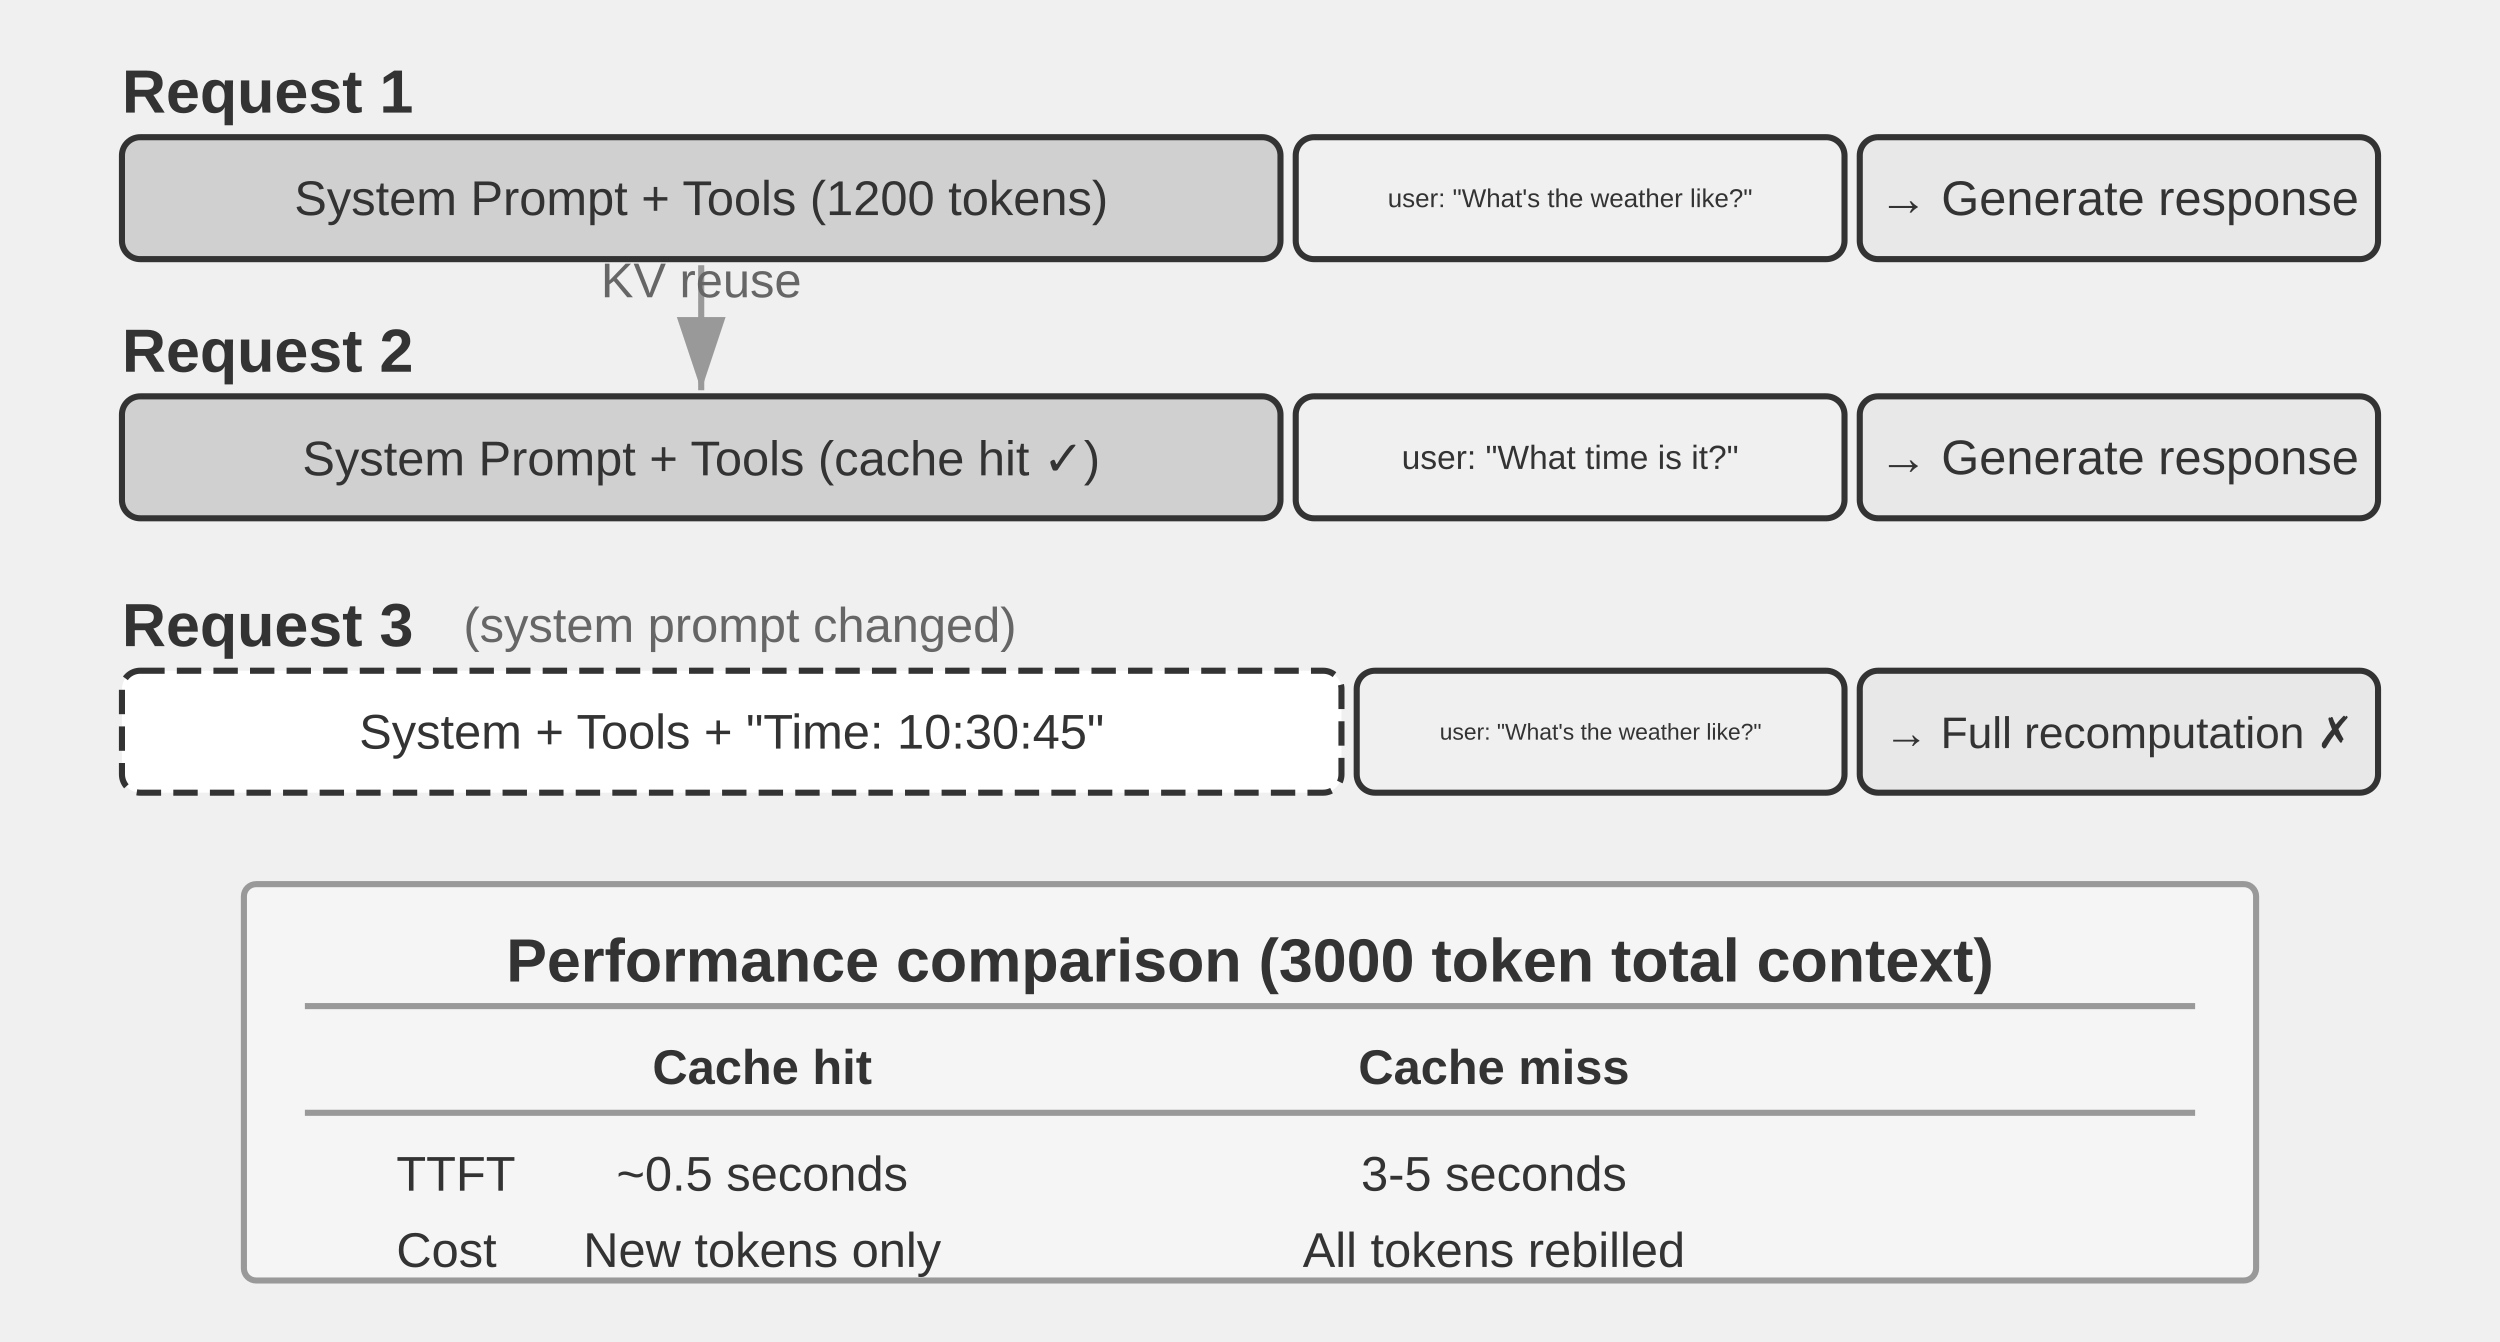
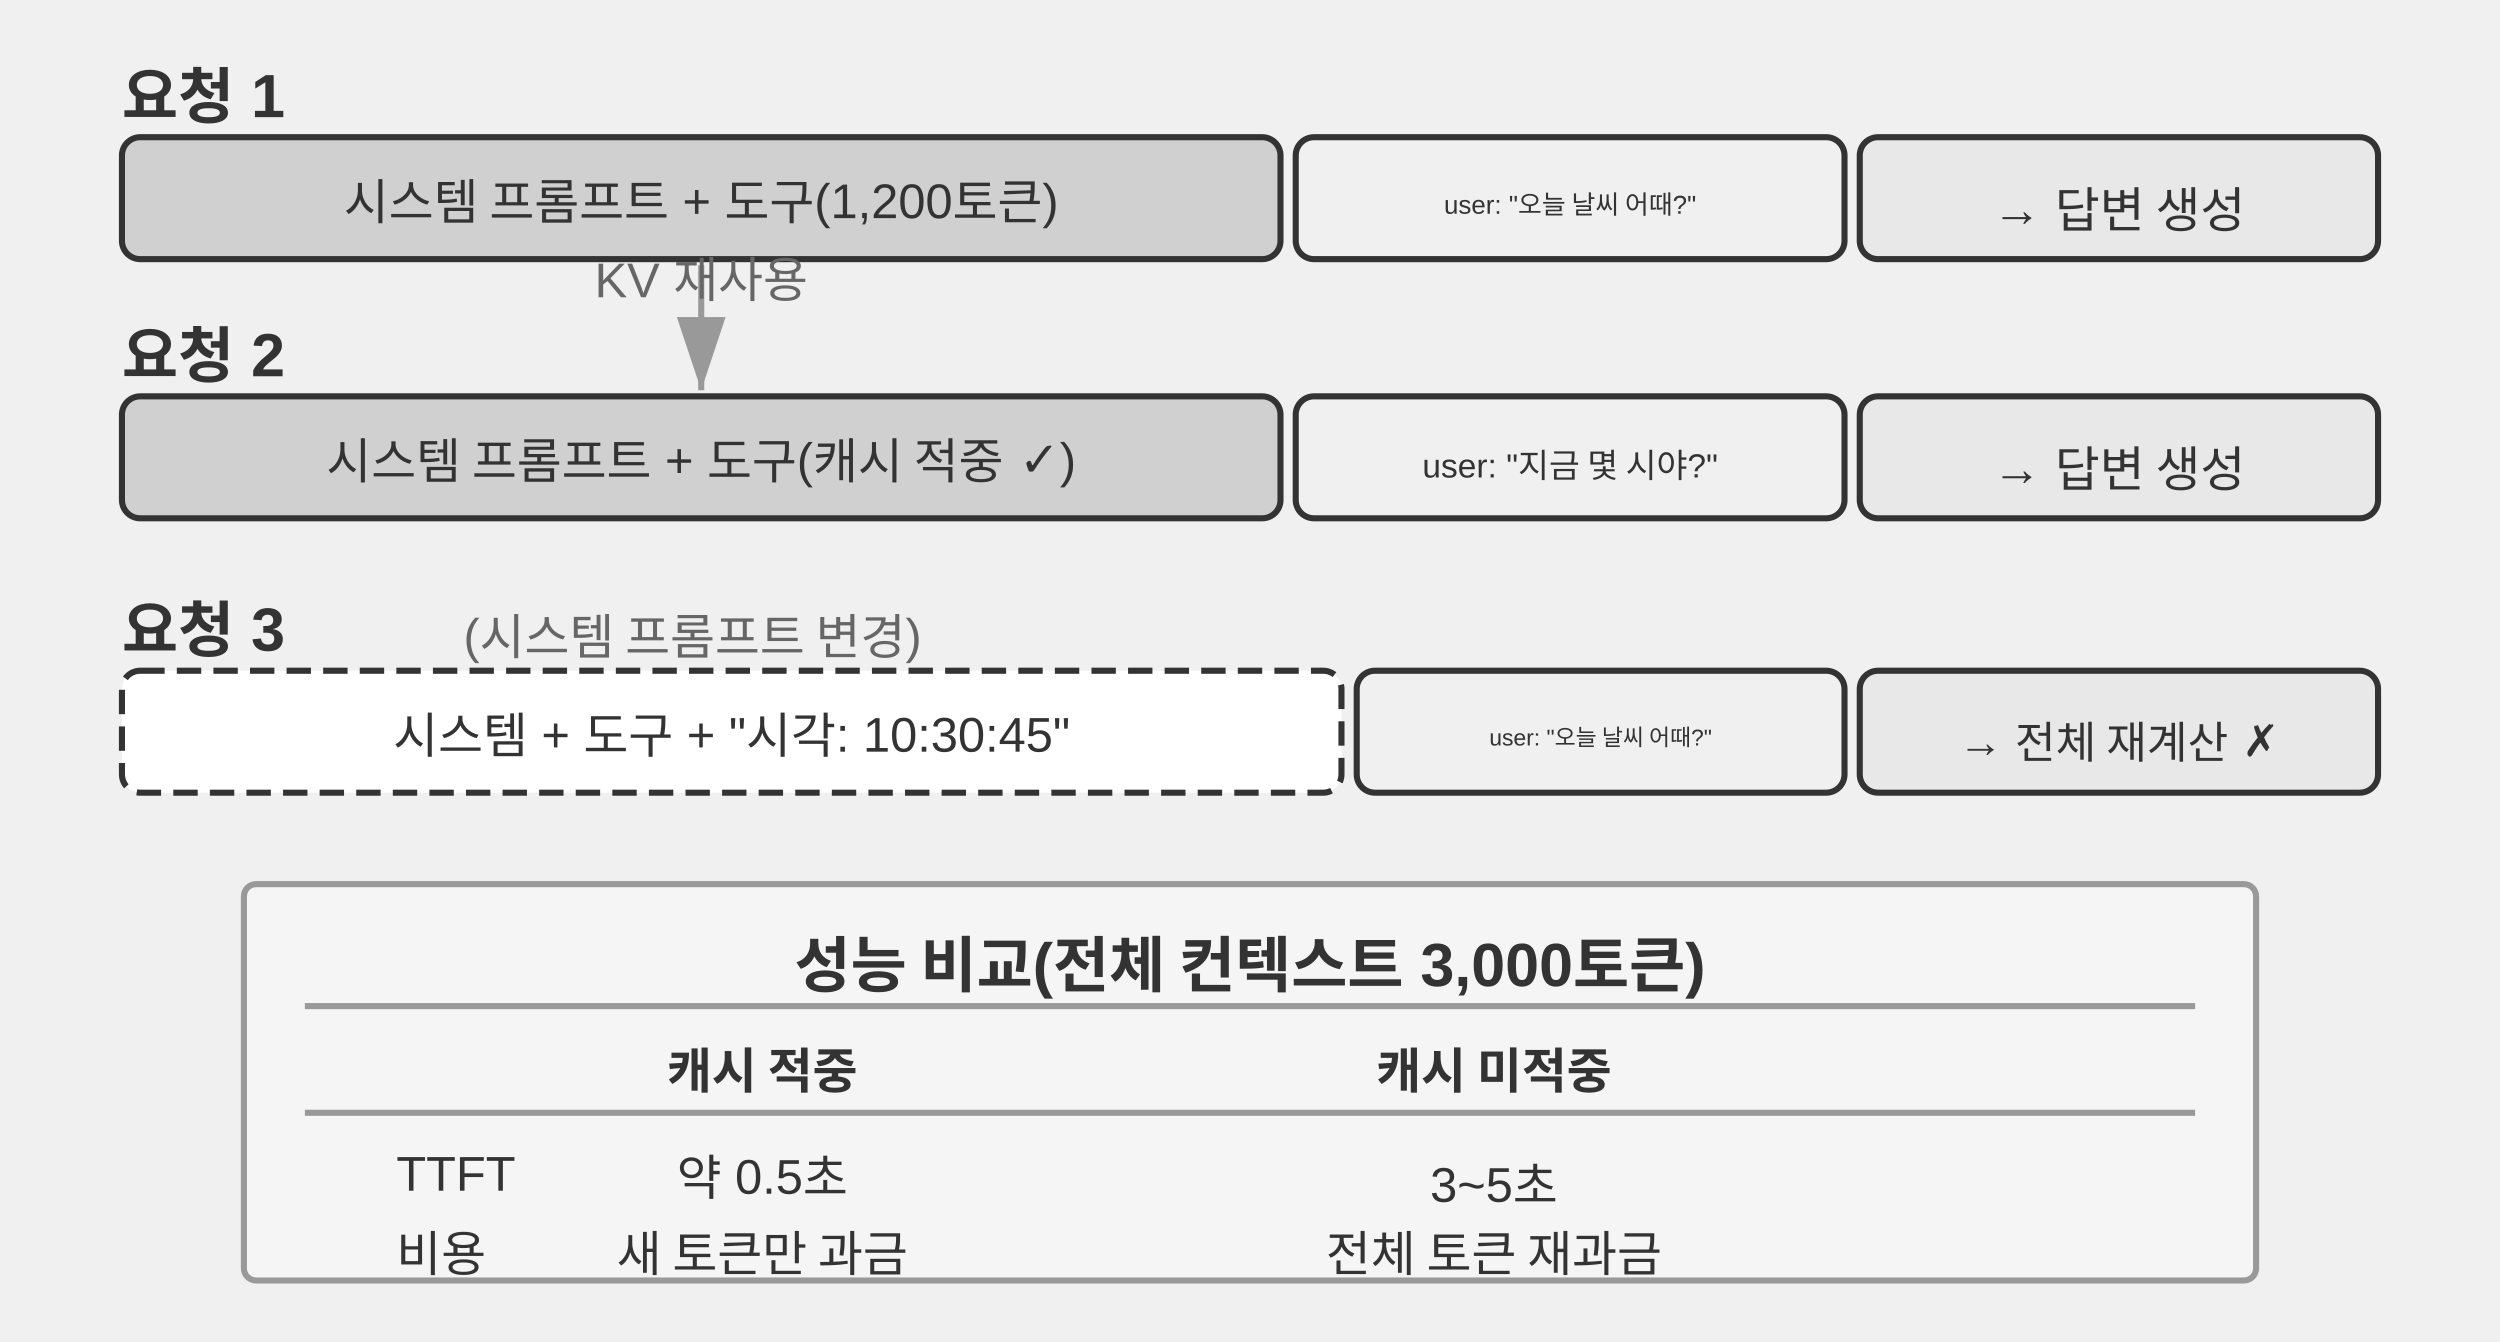
<svg xmlns="http://www.w3.org/2000/svg" viewBox="0 40 820 440" width="820" height="440" style="background:#ffffff">
  <defs>
    <marker id="ah" markerWidth="12" markerHeight="8" refX="12" refY="4" orient="auto">
      <polygon points="0 0, 12 4, 0 8" fill="#333333" />
    </marker>
    <marker id="ah-light" markerWidth="12" markerHeight="8" refX="12" refY="4" orient="auto">
      <polygon points="0 0, 12 4, 0 8" fill="#999999" />
    </marker>
  </defs>
-   <text x="40" y="70" font-family="Arial, 'Helvetica Neue', Helvetica, 'PingFang SC', 'Microsoft YaHei', sans-serif" font-size="20" fill="#333333" text-anchor="start" dominant-baseline="central" font-weight="bold">Request 1</text>
+   <text x="40" y="70" font-family="'Apple SD Gothic Neo', 'Malgun Gothic', Arial, sans-serif" font-size="20" fill="#333333" text-anchor="start" dominant-baseline="central" font-weight="bold">요청 1</text>
  <rect x="40" y="85" width="380" height="40" rx="6" fill="#d0d0d0" stroke="#333333" stroke-width="2" />
-   <text x="230" y="105" font-family="Arial, 'Helvetica Neue', Helvetica, 'PingFang SC', 'Microsoft YaHei', sans-serif" font-size="16" fill="#333333" text-anchor="middle" dominant-baseline="central" font-weight="normal">System Prompt + Tools (1200 tokens)</text>
+   <text x="230" y="105" font-family="'Apple SD Gothic Neo', 'Malgun Gothic', Arial, sans-serif" font-size="16" fill="#333333" text-anchor="middle" dominant-baseline="central" font-weight="normal">시스템 프롬프트 + 도구(1,200토큰)</text>
  <rect x="425" y="85" width="180" height="40" rx="6" fill="#f0f0f0" stroke="#333333" stroke-width="2" />
-   <text x="515" y="105" font-family="Arial, 'Helvetica Neue', Helvetica, 'PingFang SC', 'Microsoft YaHei', sans-serif" font-size="8.5" fill="#333333" text-anchor="middle" dominant-baseline="central" font-weight="normal">user: "What's the weather like?"</text>
+   <text x="515" y="105" font-family="'Apple SD Gothic Neo', 'Malgun Gothic', Arial, sans-serif" font-size="8.5" fill="#333333" text-anchor="middle" dominant-baseline="central" font-weight="normal">user: "오늘 날씨 어때?"</text>
  <rect x="610" y="85" width="170" height="40" rx="6" fill="#e8e8e8" stroke="#333333" stroke-width="2" />
-   <text x="695" y="105" font-family="Arial, 'Helvetica Neue', Helvetica, 'PingFang SC', 'Microsoft YaHei', sans-serif" font-size="16" fill="#333333" text-anchor="middle" dominant-baseline="central" font-weight="normal">→ Generate response</text>
-   <text x="40" y="155" font-family="Arial, 'Helvetica Neue', Helvetica, 'PingFang SC', 'Microsoft YaHei', sans-serif" font-size="20" fill="#333333" text-anchor="start" dominant-baseline="central" font-weight="bold">Request 2</text>
+   <text x="695" y="105" font-family="'Apple SD Gothic Neo', 'Malgun Gothic', Arial, sans-serif" font-size="16" fill="#333333" text-anchor="middle" dominant-baseline="central" font-weight="normal">→ 답변 생성</text>
+   <text x="40" y="155" font-family="'Apple SD Gothic Neo', 'Malgun Gothic', Arial, sans-serif" font-size="20" fill="#333333" text-anchor="start" dominant-baseline="central" font-weight="bold">요청 2</text>
  <rect x="40" y="170" width="380" height="40" rx="6" fill="#d0d0d0" stroke="#333333" stroke-width="2" />
-   <text x="230" y="190" font-family="Arial, 'Helvetica Neue', Helvetica, 'PingFang SC', 'Microsoft YaHei', sans-serif" font-size="16" fill="#333333" text-anchor="middle" dominant-baseline="central" font-weight="normal">System Prompt + Tools (cache hit ✓)</text>
+   <text x="230" y="190" font-family="'Apple SD Gothic Neo', 'Malgun Gothic', Arial, sans-serif" font-size="16" fill="#333333" text-anchor="middle" dominant-baseline="central" font-weight="normal">시스템 프롬프트 + 도구(캐시 적중 ✓)</text>
  <rect x="425" y="170" width="180" height="40" rx="6" fill="#f0f0f0" stroke="#333333" stroke-width="2" />
-   <text x="515" y="190" font-family="Arial, 'Helvetica Neue', Helvetica, 'PingFang SC', 'Microsoft YaHei', sans-serif" font-size="11" fill="#333333" text-anchor="middle" dominant-baseline="central" font-weight="normal">user: "What time is it?"</text>
+   <text x="515" y="190" font-family="'Apple SD Gothic Neo', 'Malgun Gothic', Arial, sans-serif" font-size="11" fill="#333333" text-anchor="middle" dominant-baseline="central" font-weight="normal">user: "지금 몇 시야?"</text>
  <rect x="610" y="170" width="170" height="40" rx="6" fill="#e8e8e8" stroke="#333333" stroke-width="2" />
-   <text x="695" y="190" font-family="Arial, 'Helvetica Neue', Helvetica, 'PingFang SC', 'Microsoft YaHei', sans-serif" font-size="16" fill="#333333" text-anchor="middle" dominant-baseline="central" font-weight="normal">→ Generate response</text>
+   <text x="695" y="190" font-family="'Apple SD Gothic Neo', 'Malgun Gothic', Arial, sans-serif" font-size="16" fill="#333333" text-anchor="middle" dominant-baseline="central" font-weight="normal">→ 답변 생성</text>
  <line x1="230" y1="127" x2="230" y2="168" stroke="#999999" stroke-width="2" marker-end="url(#ah-light)" />
-   <text x="230.0" y="137.5" font-family="Arial, 'Helvetica Neue', Helvetica, 'PingFang SC', 'Microsoft YaHei', sans-serif" font-size="16" fill="#666666" text-anchor="middle">KV reuse</text>
-   <text x="40" y="245" font-family="Arial, 'Helvetica Neue', Helvetica, 'PingFang SC', 'Microsoft YaHei', sans-serif" font-size="20" fill="#333333" text-anchor="start" dominant-baseline="central" font-weight="bold">Request 3</text>
-   <text x="152" y="245" font-family="Arial, 'Helvetica Neue', Helvetica, 'PingFang SC', 'Microsoft YaHei', sans-serif" font-size="16" fill="#666666" text-anchor="start" dominant-baseline="central" font-weight="normal">(system prompt changed)</text>
+   <text x="230.0" y="137.5" font-family="'Apple SD Gothic Neo', 'Malgun Gothic', Arial, sans-serif" font-size="16" fill="#666666" text-anchor="middle">KV 재사용</text>
+   <text x="40" y="245" font-family="'Apple SD Gothic Neo', 'Malgun Gothic', Arial, sans-serif" font-size="20" fill="#333333" text-anchor="start" dominant-baseline="central" font-weight="bold">요청 3</text>
+   <text x="152" y="245" font-family="'Apple SD Gothic Neo', 'Malgun Gothic', Arial, sans-serif" font-size="16" fill="#666666" text-anchor="start" dominant-baseline="central" font-weight="normal">(시스템 프롬프트 변경)</text>
  <rect x="40" y="260" width="400" height="40" rx="6" fill="#ffffff" stroke="#333333" stroke-width="2" stroke-dasharray="8,4" />
-   <text x="240" y="280" font-family="Arial, 'Helvetica Neue', Helvetica, 'PingFang SC', 'Microsoft YaHei', sans-serif" font-size="16" fill="#333333" text-anchor="middle" dominant-baseline="central" font-weight="normal">System + Tools + "Time: 10:30:45"</text>
+   <text x="240" y="280" font-family="'Apple SD Gothic Neo', 'Malgun Gothic', Arial, sans-serif" font-size="16" fill="#333333" text-anchor="middle" dominant-baseline="central" font-weight="normal">시스템 + 도구 + "시각: 10:30:45"</text>
  <rect x="445" y="260" width="160" height="40" rx="6" fill="#f0f0f0" stroke="#333333" stroke-width="2" />
-   <text x="525" y="280" font-family="Arial, 'Helvetica Neue', Helvetica, 'PingFang SC', 'Microsoft YaHei', sans-serif" font-size="7.5" fill="#333333" text-anchor="middle" dominant-baseline="central" font-weight="normal">user: "What's the weather like?"</text>
+   <text x="525" y="280" font-family="'Apple SD Gothic Neo', 'Malgun Gothic', Arial, sans-serif" font-size="7.5" fill="#333333" text-anchor="middle" dominant-baseline="central" font-weight="normal">user: "오늘 날씨 어때?"</text>
  <rect x="610" y="260" width="170" height="40" rx="6" fill="#e8e8e8" stroke="#333333" stroke-width="2" />
-   <text x="695" y="280" font-family="Arial, 'Helvetica Neue', Helvetica, 'PingFang SC', 'Microsoft YaHei', sans-serif" font-size="14.5" fill="#333333" text-anchor="middle" dominant-baseline="central" font-weight="normal">→ Full recomputation ✗</text>
+   <text x="695" y="280" font-family="'Apple SD Gothic Neo', 'Malgun Gothic', Arial, sans-serif" font-size="14.5" fill="#333333" text-anchor="middle" dominant-baseline="central" font-weight="normal">→ 전체 재계산 ✗</text>
  <rect x="80" y="330" width="660" height="130" rx="4" fill="#f5f5f5" stroke="#999999" stroke-width="2" />
-   <text x="410" y="355" font-family="Arial, 'Helvetica Neue', Helvetica, 'PingFang SC', 'Microsoft YaHei', sans-serif" font-size="20" fill="#333333" text-anchor="middle" dominant-baseline="central" font-weight="bold">Performance comparison (3000 token total context)</text>
+   <text x="410" y="355" font-family="'Apple SD Gothic Neo', 'Malgun Gothic', Arial, sans-serif" font-size="20" fill="#333333" text-anchor="middle" dominant-baseline="central" font-weight="bold">성능 비교(전체 컨텍스트 3,000토큰)</text>
  <line x1="100" y1="370" x2="720" y2="370" stroke="#999999" stroke-width="2" />
-   <text x="250" y="390" font-family="Arial, 'Helvetica Neue', Helvetica, 'PingFang SC', 'Microsoft YaHei', sans-serif" font-size="16" fill="#333333" text-anchor="middle" dominant-baseline="central" font-weight="bold">Cache hit</text>
-   <text x="490" y="390" font-family="Arial, 'Helvetica Neue', Helvetica, 'PingFang SC', 'Microsoft YaHei', sans-serif" font-size="16" fill="#333333" text-anchor="middle" dominant-baseline="central" font-weight="bold">Cache miss</text>
+   <text x="250" y="390" font-family="'Apple SD Gothic Neo', 'Malgun Gothic', Arial, sans-serif" font-size="16" fill="#333333" text-anchor="middle" dominant-baseline="central" font-weight="bold">캐시 적중</text>
+   <text x="490" y="390" font-family="'Apple SD Gothic Neo', 'Malgun Gothic', Arial, sans-serif" font-size="16" fill="#333333" text-anchor="middle" dominant-baseline="central" font-weight="bold">캐시 미적중</text>
  <line x1="100" y1="405" x2="720" y2="405" stroke="#999999" stroke-width="2" />
-   <text x="130" y="425" font-family="Arial, 'Helvetica Neue', Helvetica, 'PingFang SC', 'Microsoft YaHei', sans-serif" font-size="16" fill="#333333" text-anchor="start" dominant-baseline="central" font-weight="normal">TTFT</text>
-   <text x="250" y="425" font-family="Arial, 'Helvetica Neue', Helvetica, 'PingFang SC', 'Microsoft YaHei', sans-serif" font-size="16" fill="#333333" text-anchor="middle" dominant-baseline="central" font-weight="normal">~0.5 seconds</text>
-   <text x="490" y="425" font-family="Arial, 'Helvetica Neue', Helvetica, 'PingFang SC', 'Microsoft YaHei', sans-serif" font-size="16" fill="#333333" text-anchor="middle" dominant-baseline="central" font-weight="normal">3-5 seconds</text>
-   <text x="130" y="450" font-family="Arial, 'Helvetica Neue', Helvetica, 'PingFang SC', 'Microsoft YaHei', sans-serif" font-size="16" fill="#333333" text-anchor="start" dominant-baseline="central" font-weight="normal">Cost</text>
-   <text x="250" y="450" font-family="Arial, 'Helvetica Neue', Helvetica, 'PingFang SC', 'Microsoft YaHei', sans-serif" font-size="16" fill="#333333" text-anchor="middle" dominant-baseline="central" font-weight="normal">New tokens only</text>
-   <text x="490" y="450" font-family="Arial, 'Helvetica Neue', Helvetica, 'PingFang SC', 'Microsoft YaHei', sans-serif" font-size="16" fill="#333333" text-anchor="middle" dominant-baseline="central" font-weight="normal">All tokens rebilled</text>
+   <text x="130" y="425" font-family="'Apple SD Gothic Neo', 'Malgun Gothic', Arial, sans-serif" font-size="16" fill="#333333" text-anchor="start" dominant-baseline="central" font-weight="normal">TTFT</text>
+   <text x="250" y="425" font-family="'Apple SD Gothic Neo', 'Malgun Gothic', Arial, sans-serif" font-size="16" fill="#333333" text-anchor="middle" dominant-baseline="central" font-weight="normal">약 0.5초</text>
+   <text x="490" y="425" font-family="'Apple SD Gothic Neo', 'Malgun Gothic', Arial, sans-serif" font-size="16" fill="#333333" text-anchor="middle" dominant-baseline="central" font-weight="normal">3~5초</text>
+   <text x="130" y="450" font-family="'Apple SD Gothic Neo', 'Malgun Gothic', Arial, sans-serif" font-size="16" fill="#333333" text-anchor="start" dominant-baseline="central" font-weight="normal">비용</text>
+   <text x="250" y="450" font-family="'Apple SD Gothic Neo', 'Malgun Gothic', Arial, sans-serif" font-size="16" fill="#333333" text-anchor="middle" dominant-baseline="central" font-weight="normal">새 토큰만 과금</text>
+   <text x="490" y="450" font-family="'Apple SD Gothic Neo', 'Malgun Gothic', Arial, sans-serif" font-size="16" fill="#333333" text-anchor="middle" dominant-baseline="central" font-weight="normal">전체 토큰 재과금</text>
</svg>
